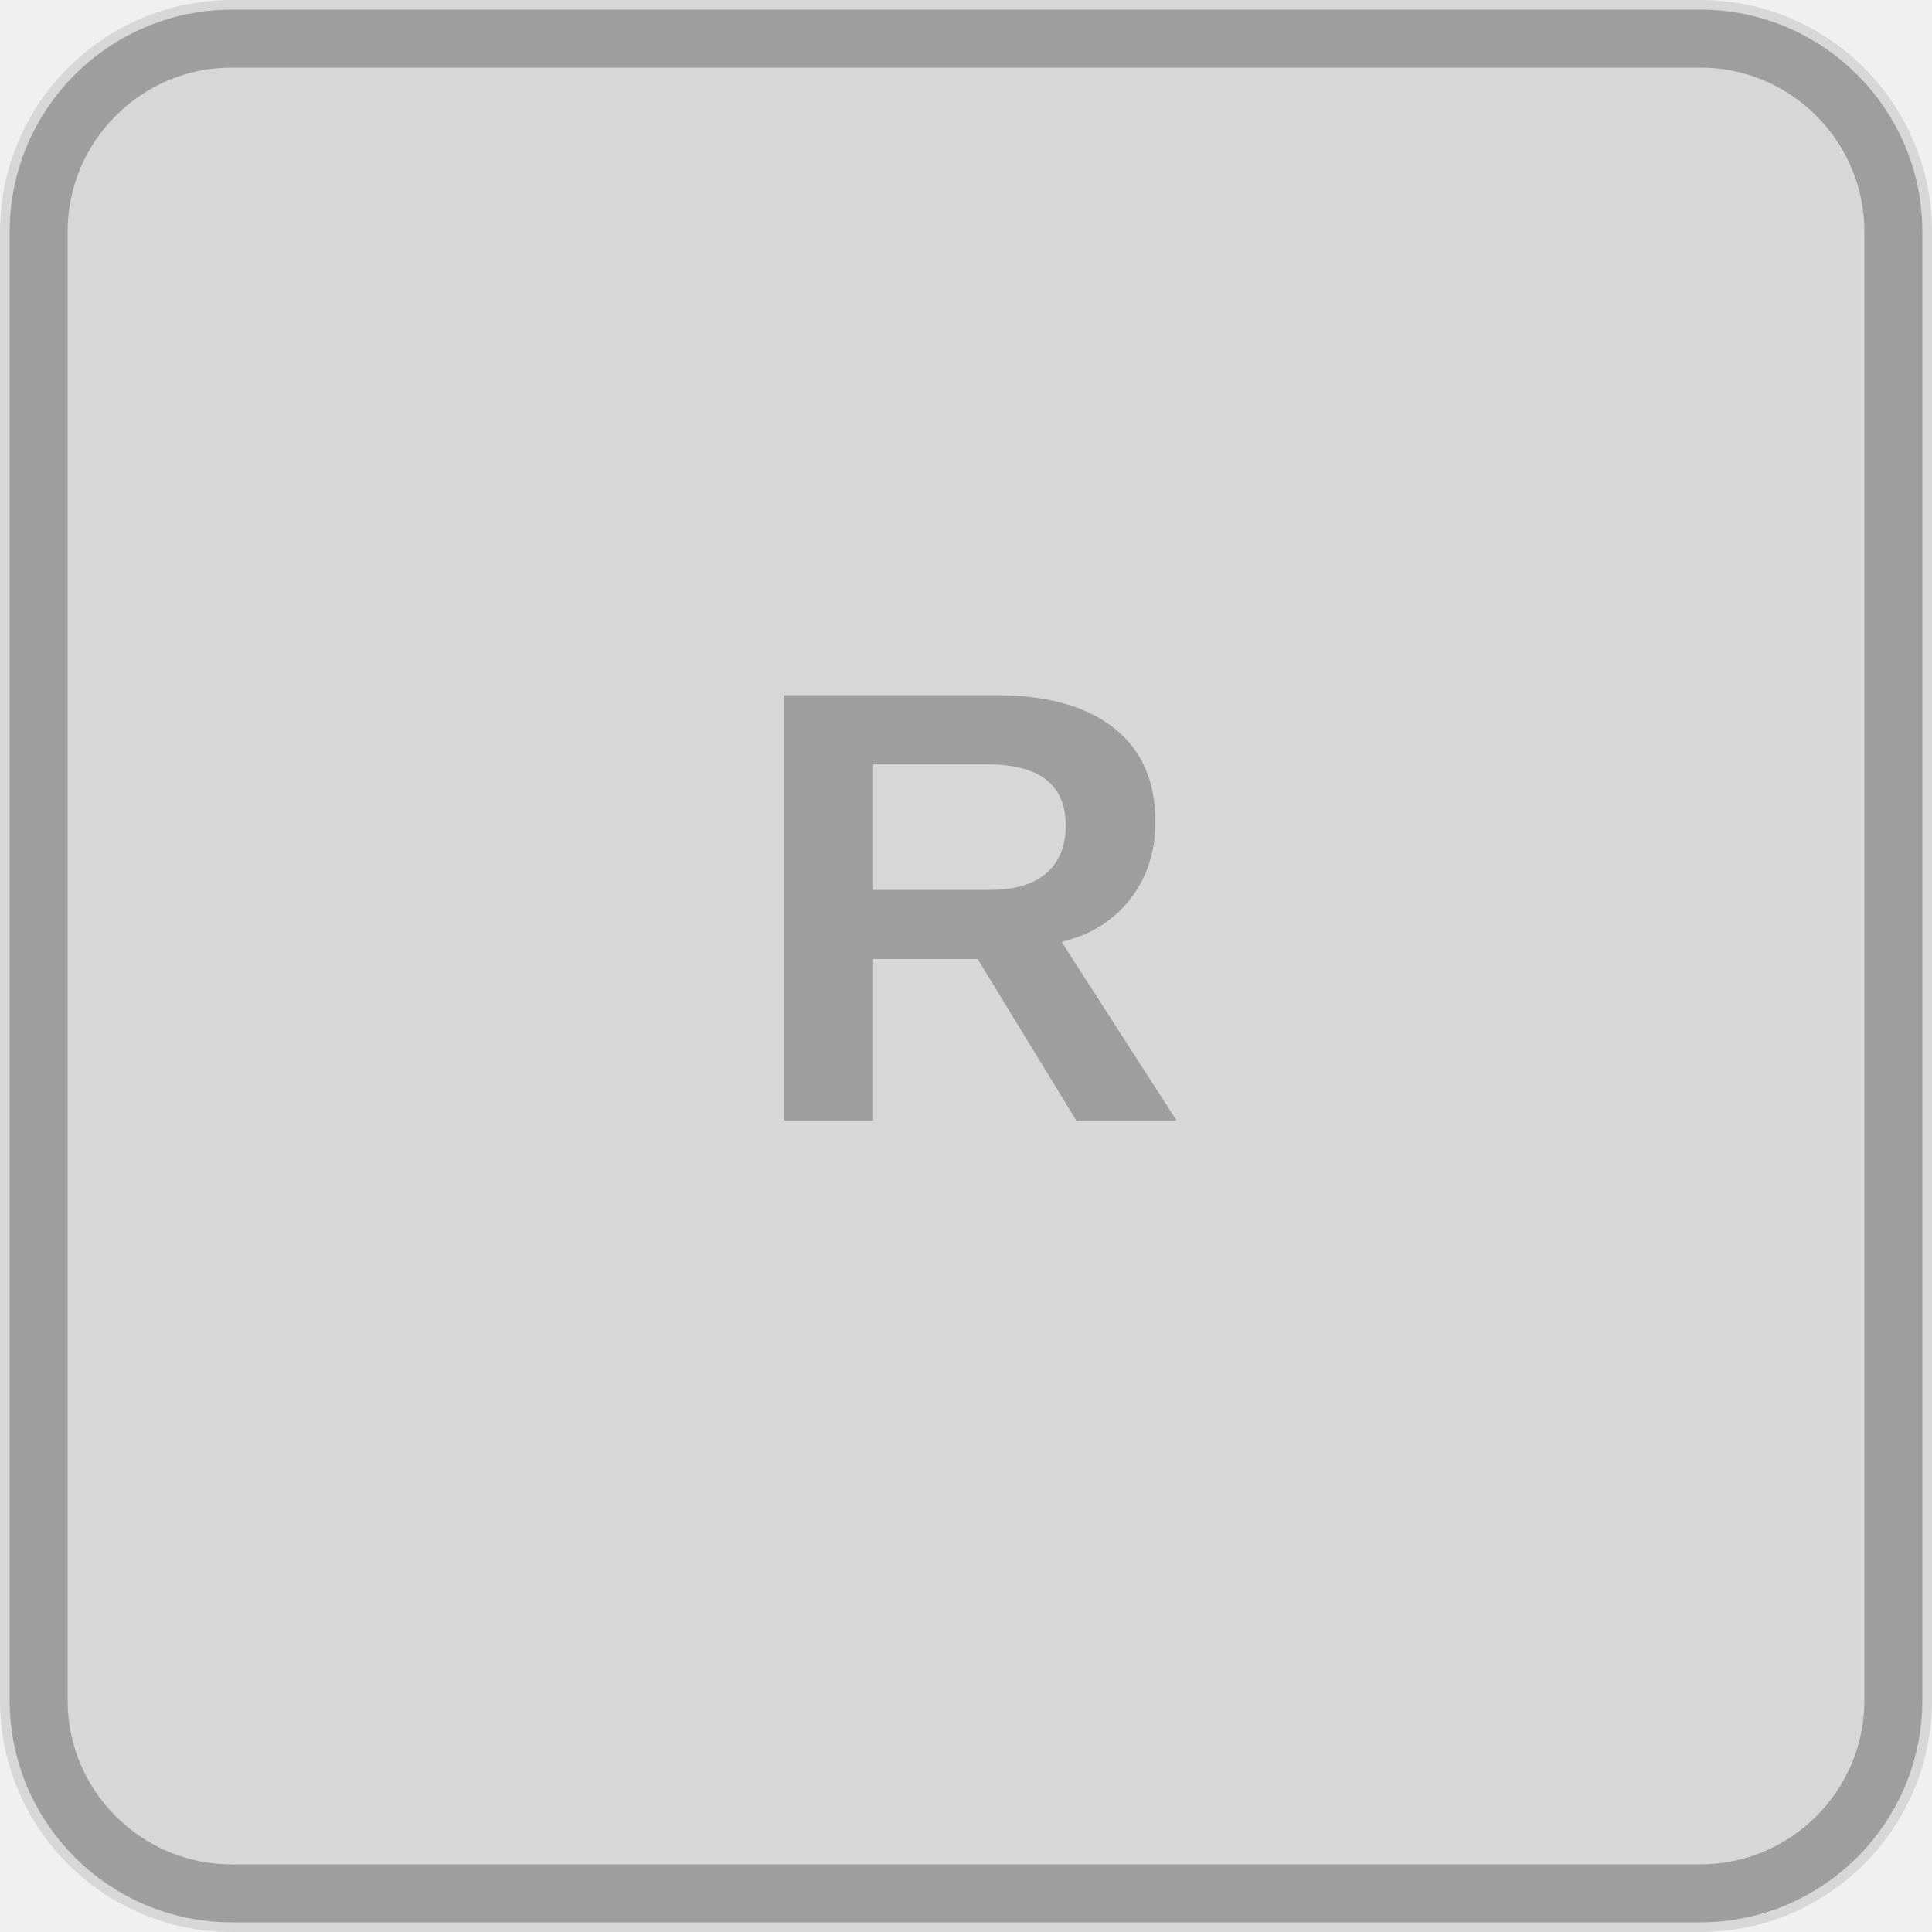
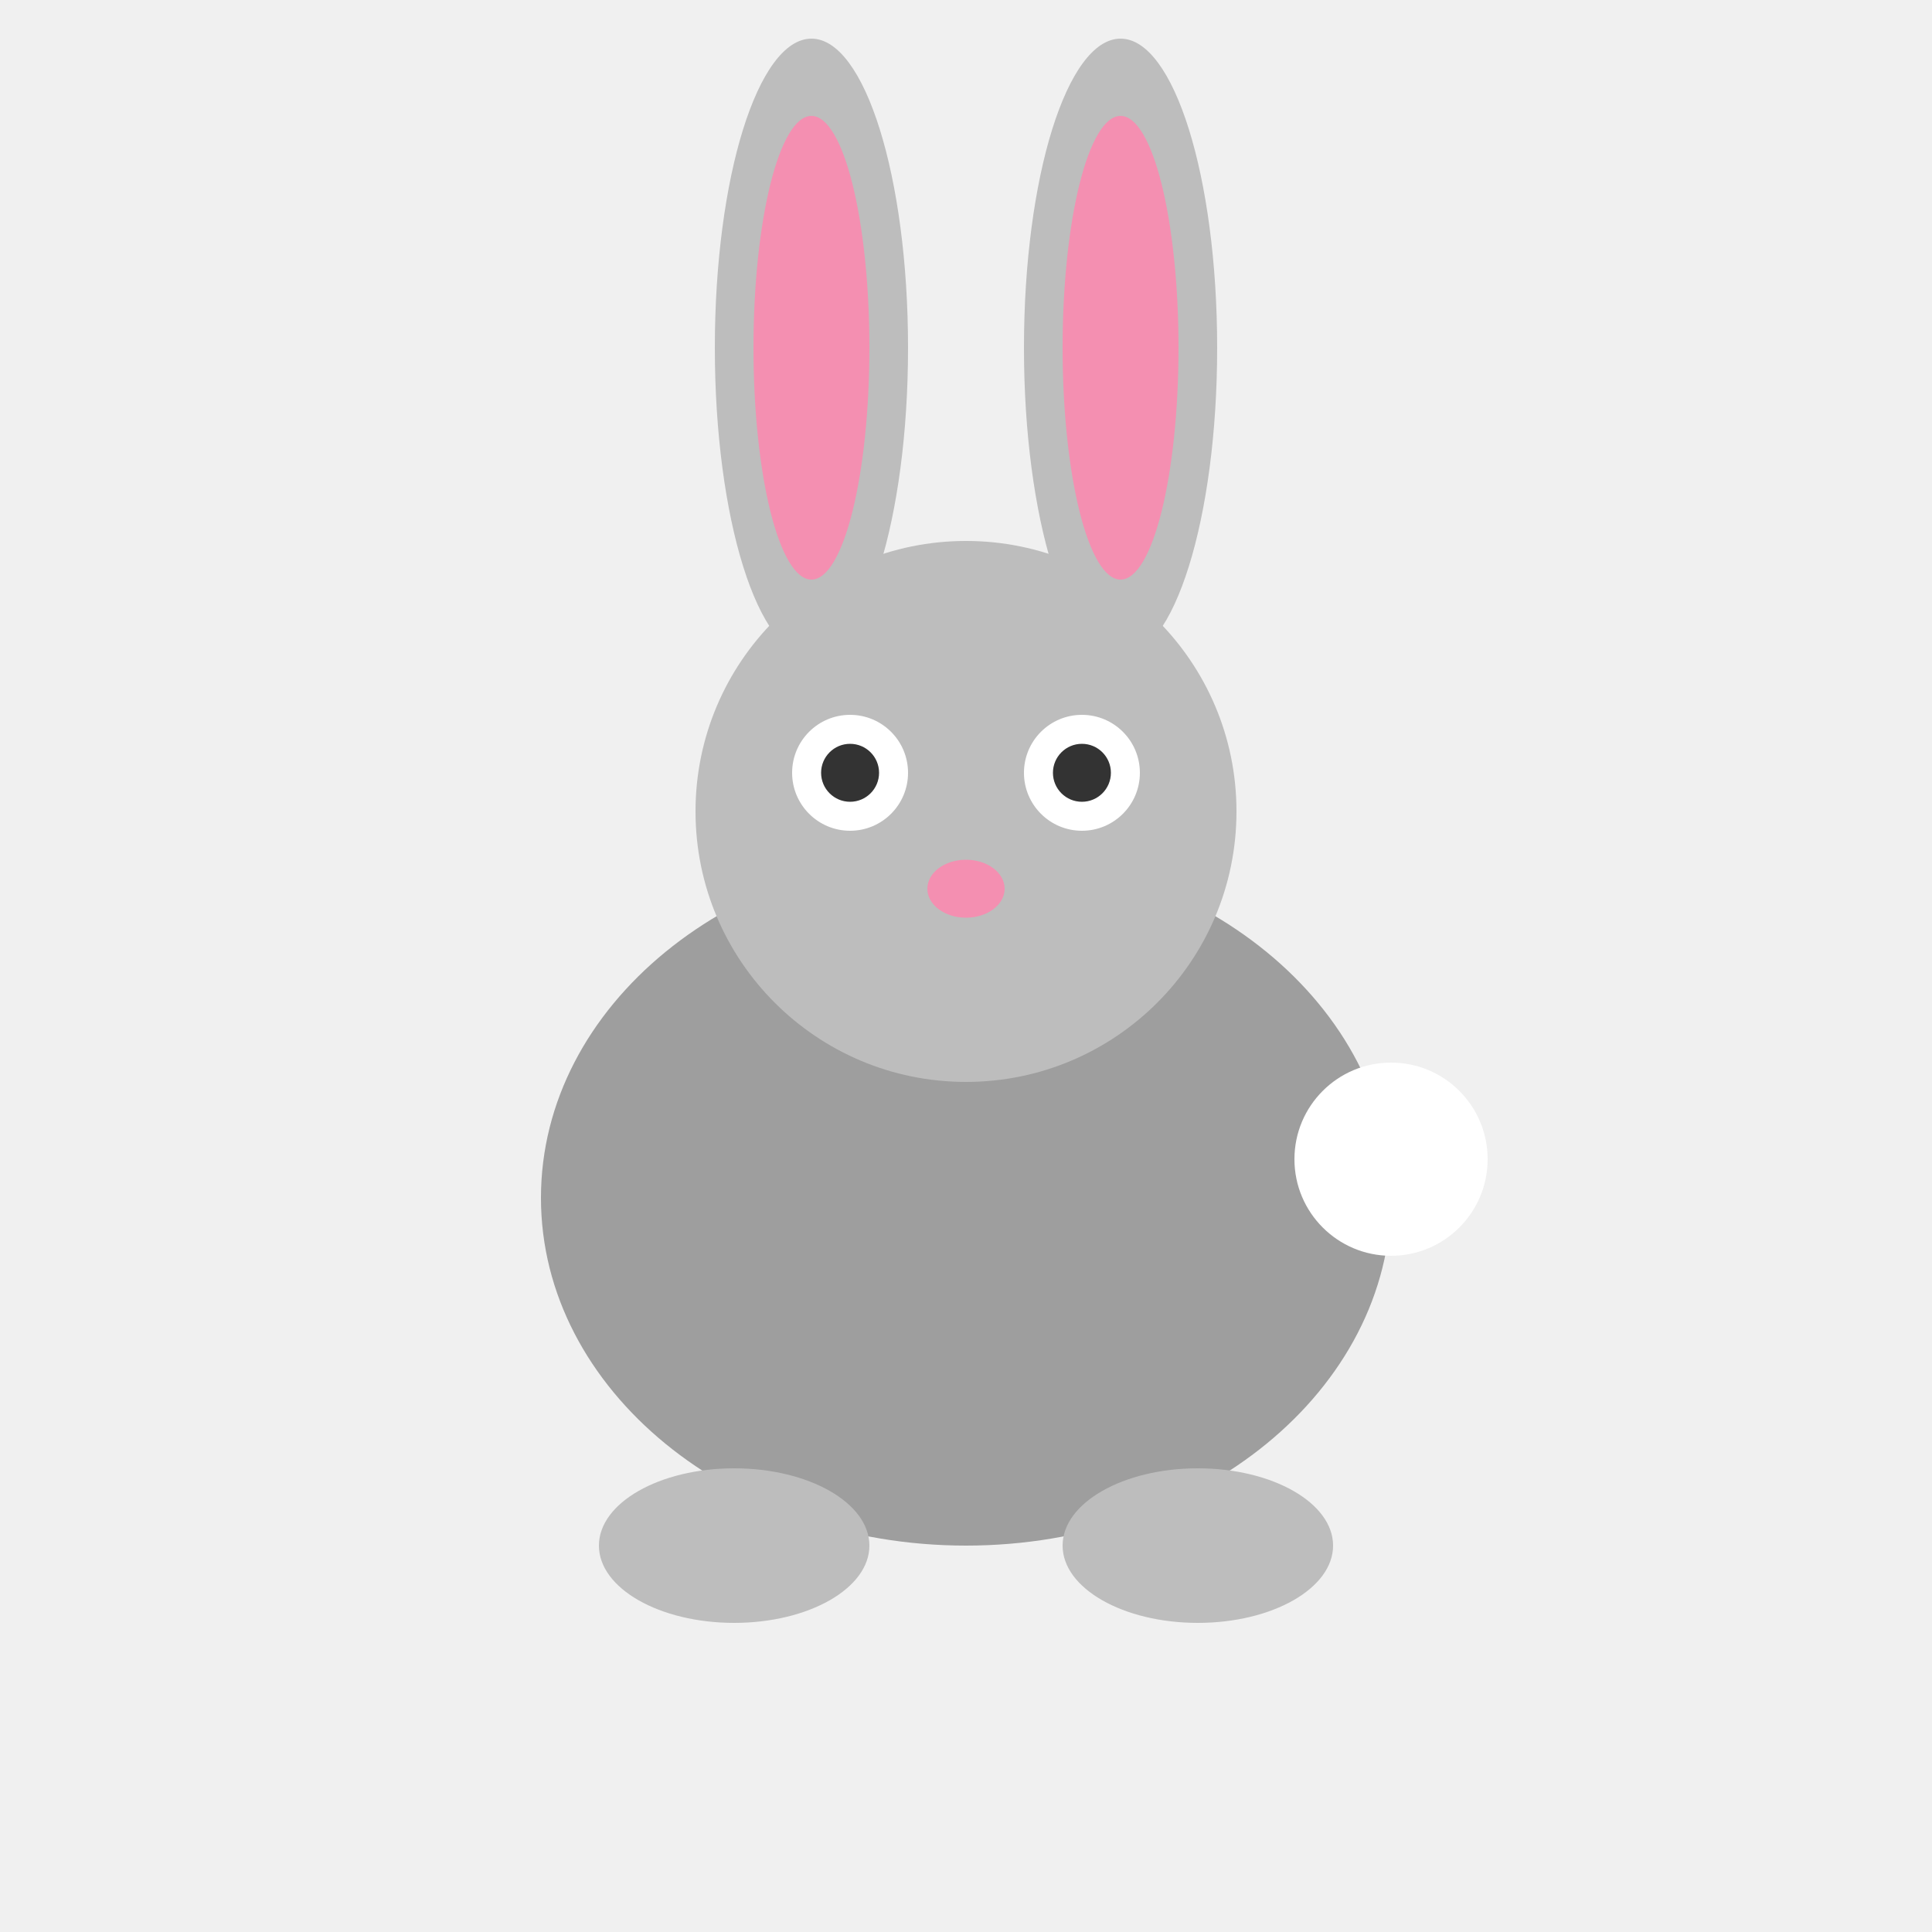
<svg xmlns="http://www.w3.org/2000/svg" width="100" height="100" viewBox="0 0 100 100">
-   <rect width="100" height="100" rx="12" fill="#9E9E9E" opacity="0.3" />
-   <rect x="2" y="2" width="96" height="96" rx="10" fill="none" stroke="#9E9E9E" stroke-width="3" />
-   <text x="50" y="58" font-family="Arial,sans-serif" font-size="32" font-weight="bold" fill="#9E9E9E" text-anchor="middle">R</text>
+   <ellipse cx="50" cy="62" rx="22" ry="18" fill="#9E9E9E" />
+   <circle cx="50" cy="42" r="14" fill="#BDBDBD" />
+   <ellipse cx="42" cy="18" rx="5" ry="16" fill="#BDBDBD" />
+   <ellipse cx="42" cy="18" rx="3" ry="12" fill="#F48FB1" />
+   <ellipse cx="58" cy="18" rx="5" ry="16" fill="#BDBDBD" />
+   <ellipse cx="58" cy="18" rx="3" ry="12" fill="#F48FB1" />
+   <circle cx="44" cy="40" r="3" fill="white" />
+   <circle cx="44" cy="40" r="1.5" fill="#333" />
+   <circle cx="56" cy="40" r="3" fill="white" />
+   <circle cx="56" cy="40" r="1.5" fill="#333" />
+   <ellipse cx="50" cy="46" rx="2" ry="1.5" fill="#F48FB1" />
+   <circle cx="72" cy="60" r="5" fill="white" />
+   <ellipse cx="38" cy="80" rx="7" ry="4" fill="#BDBDBD" />
+   <ellipse cx="62" cy="80" rx="7" ry="4" fill="#BDBDBD" />
</svg>
